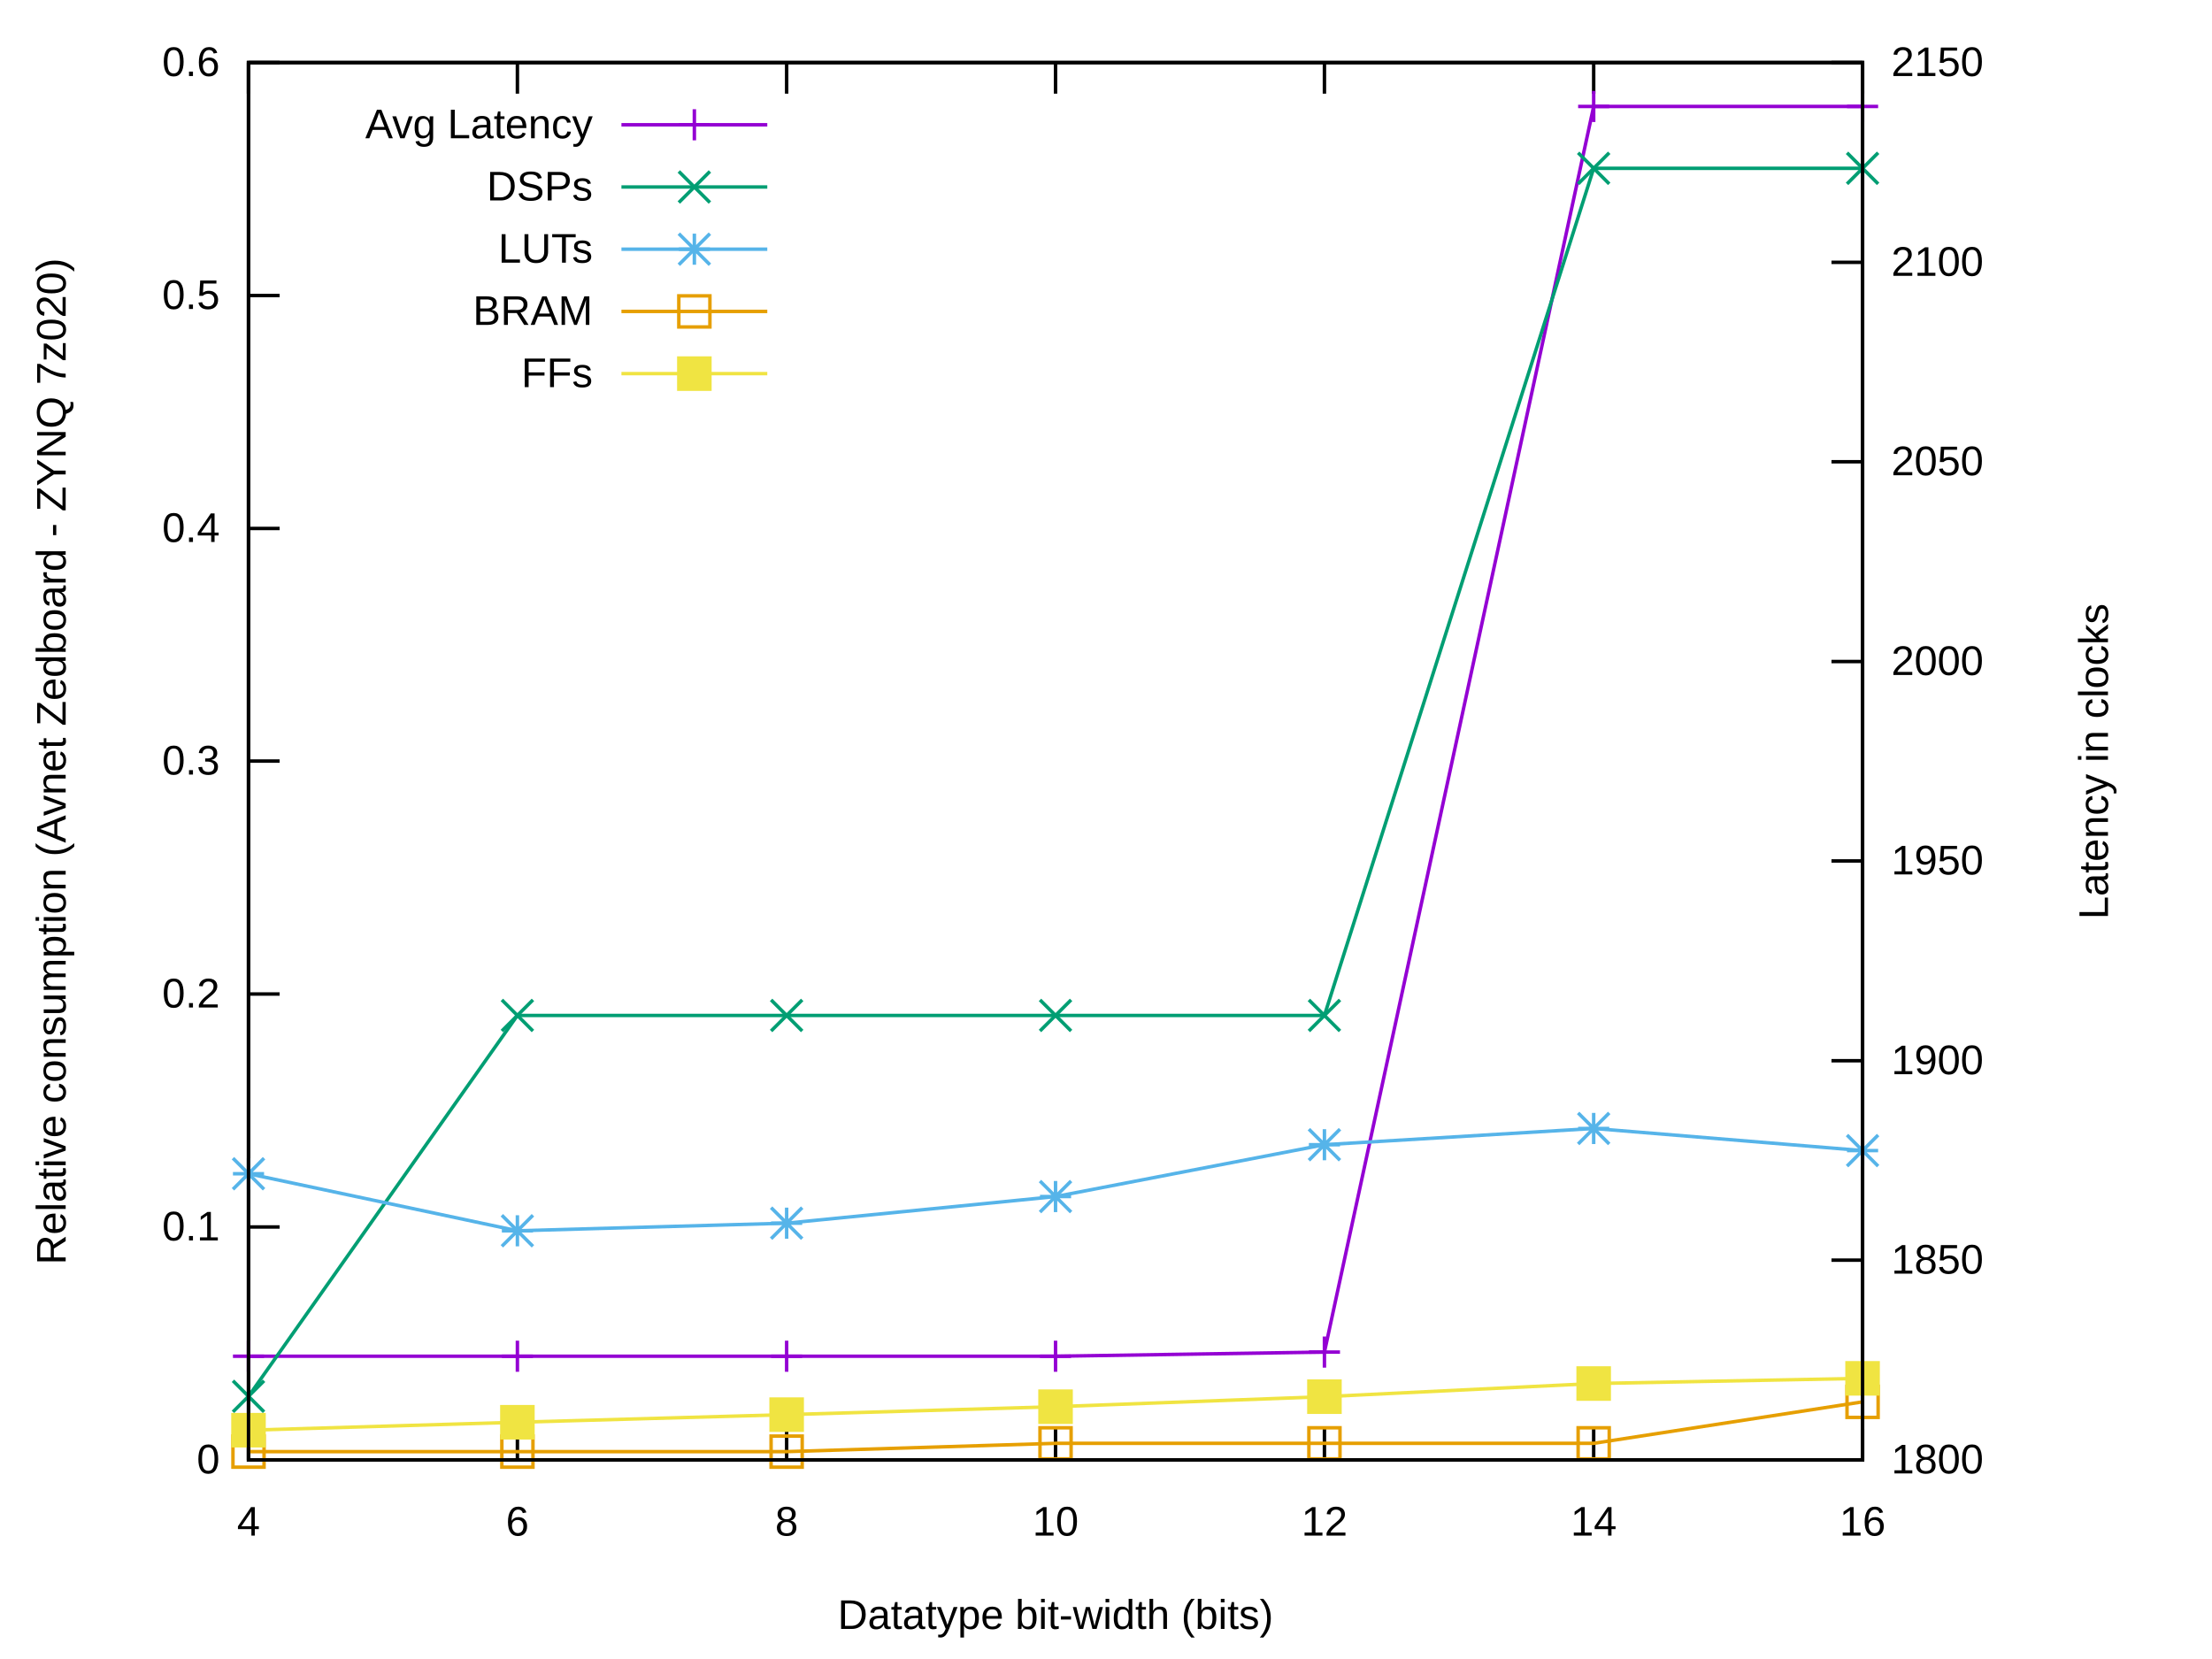
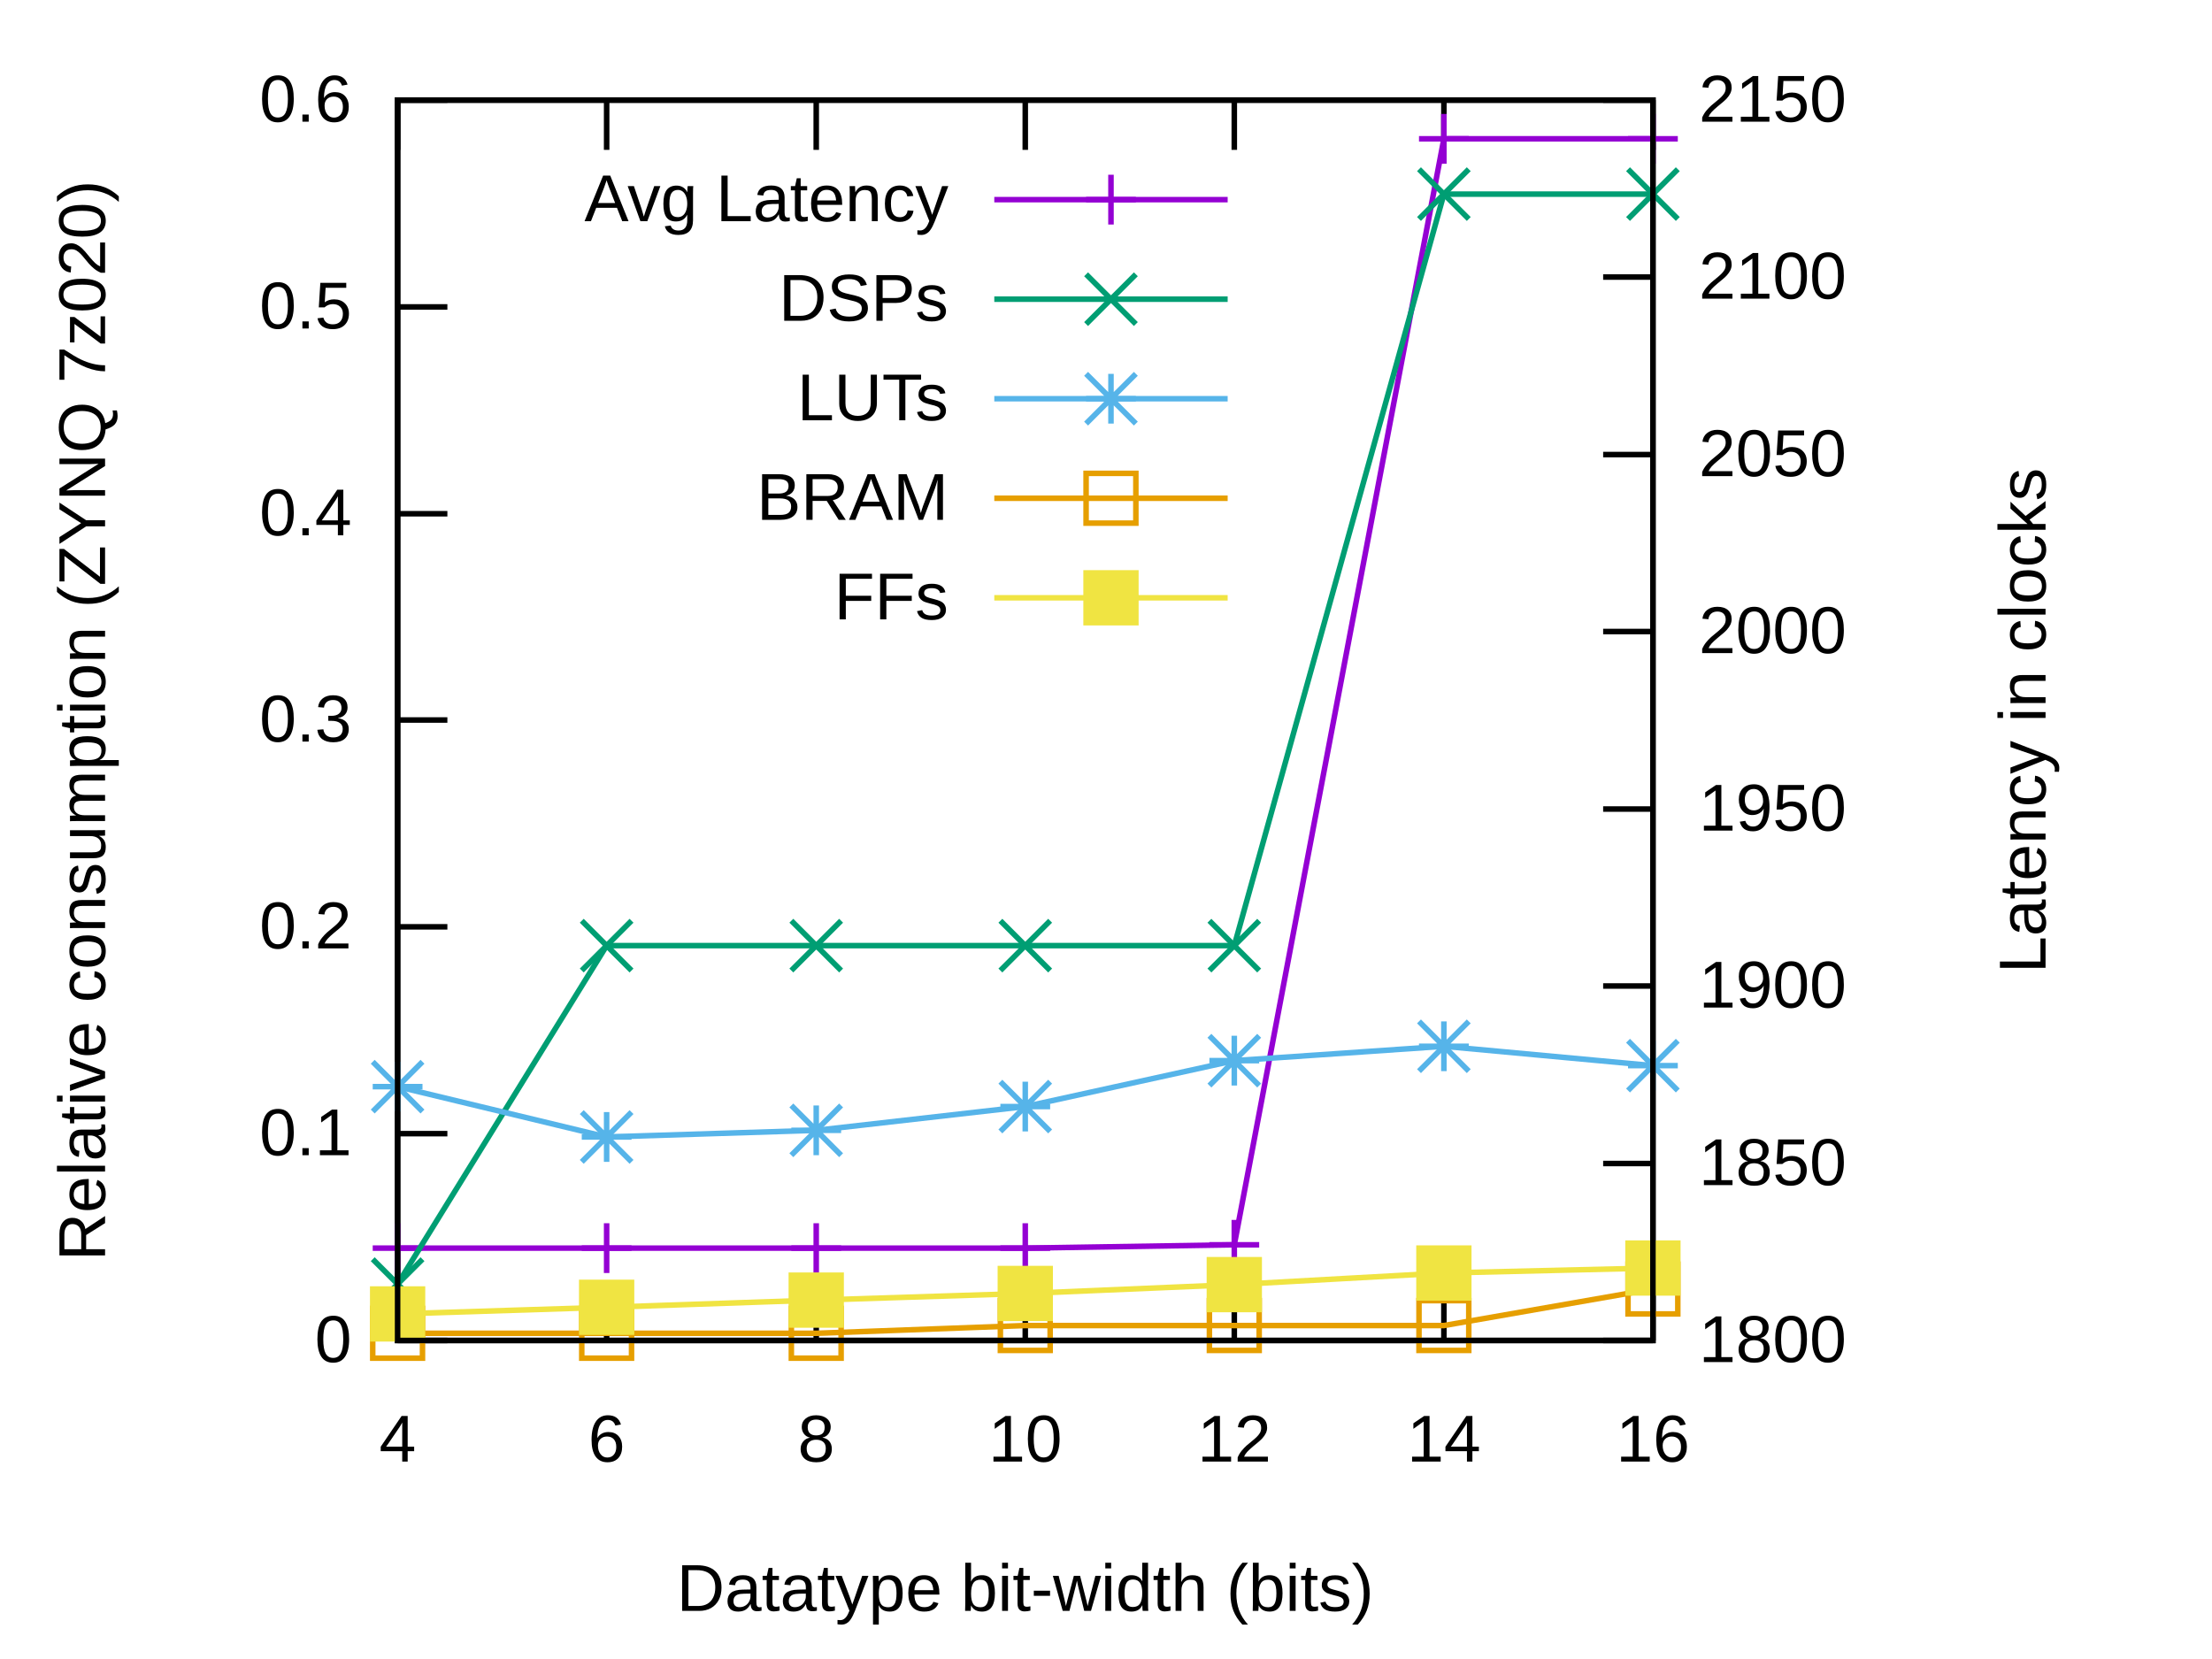
- <svg xmlns="http://www.w3.org/2000/svg" xmlns:xlink="http://www.w3.org/1999/xlink" width="640" height="480" viewBox="0 0 640 480">
+ <svg xmlns="http://www.w3.org/2000/svg" xmlns:xlink="http://www.w3.org/1999/xlink" width="400" height="300" viewBox="0 0 400 300">
  <g id="gnuplot_canvas">
-     <rect x="0" y="0" width="640" height="480" fill="none" />
+     <rect x="0" y="0" width="400" height="300" fill="none" />
    <defs>
      <circle id="gpDot" r="0.5" stroke-width="0.5" stroke="currentColor" />
      <path id="gpPt0" stroke-width="0.222" stroke="currentColor" d="M-1,0 h2 M0,-1 v2" />
      <path id="gpPt1" stroke-width="0.222" stroke="currentColor" d="M-1,-1 L1,1 M1,-1 L-1,1" />
      <path id="gpPt2" stroke-width="0.222" stroke="currentColor" d="M-1,0 L1,0 M0,-1 L0,1 M-1,-1 L1,1 M-1,1 L1,-1" />
      <rect id="gpPt3" stroke-width="0.222" stroke="currentColor" x="-1" y="-1" width="2" height="2" />
      <rect id="gpPt4" stroke-width="0.222" stroke="currentColor" fill="currentColor" x="-1" y="-1" width="2" height="2" />
      <circle id="gpPt5" stroke-width="0.222" stroke="currentColor" cx="0" cy="0" r="1" />
      <use xlink:href="#gpPt5" id="gpPt6" fill="currentColor" stroke="none" />
      <path id="gpPt7" stroke-width="0.222" stroke="currentColor" d="M0,-1.33 L-1.33,0.67 L1.33,0.67 z" />
      <use xlink:href="#gpPt7" id="gpPt8" fill="currentColor" stroke="none" />
      <use xlink:href="#gpPt7" id="gpPt9" stroke="currentColor" transform="rotate(180)" />
      <use xlink:href="#gpPt9" id="gpPt10" fill="currentColor" stroke="none" />
      <use xlink:href="#gpPt3" id="gpPt11" stroke="currentColor" transform="rotate(45)" />
      <use xlink:href="#gpPt11" id="gpPt12" fill="currentColor" stroke="none" />
      <path id="gpPt13" stroke-width="0.222" stroke="currentColor" d="M0,1.330 L1.265,0.411 L0.782,-1.067 L-0.782,-1.076 L-1.265,0.411 z" />
      <use xlink:href="#gpPt13" id="gpPt14" fill="currentColor" stroke="none" />
      <filter id="textbox" filterUnits="objectBoundingBox" x="0" y="0" height="1" width="1">
        <feFlood flood-color="white" flood-opacity="1" result="bgnd" />
        <feComposite in="SourceGraphic" in2="bgnd" operator="atop" />
      </filter>
      <filter id="greybox" filterUnits="objectBoundingBox" x="0" y="0" height="1" width="1">
        <feFlood flood-color="lightgrey" flood-opacity="1" result="grey" />
        <feComposite in="SourceGraphic" in2="grey" operator="atop" />
      </filter>
    </defs>
    <g fill="none" color="white" stroke="currentColor" stroke-width="1.00" stroke-linecap="butt" stroke-linejoin="miter">
</g>
    <g fill="none" color="black" stroke="currentColor" stroke-width="1.00" stroke-linecap="butt" stroke-linejoin="miter">
-       <path stroke="black" d="M71.9,422.4 L80.9,422.4  " />
-       <g transform="translate(63.6,426.3)" stroke="none" fill="black" font-family="Arial" font-size="12.00" text-anchor="end">
+       <path stroke="black" d="M71.9,242.4 L80.9,242.4  " />
+       <g transform="translate(63.6,246.3)" stroke="none" fill="black" font-family="Arial" font-size="12.00" text-anchor="end">
        <text>
          <tspan font-family="Arial"> 0</tspan>
        </text>
      </g>
    </g>
    <g fill="none" color="black" stroke="currentColor" stroke-width="1.00" stroke-linecap="butt" stroke-linejoin="miter">
-       <path stroke="black" d="M71.9,355.0 L80.9,355.0  " />
-       <g transform="translate(63.6,358.9)" stroke="none" fill="black" font-family="Arial" font-size="12.00" text-anchor="end">
+       <path stroke="black" d="M71.9,205.0 L80.9,205.0  " />
+       <g transform="translate(63.6,208.9)" stroke="none" fill="black" font-family="Arial" font-size="12.00" text-anchor="end">
        <text>
          <tspan font-family="Arial"> 0.1</tspan>
        </text>
      </g>
    </g>
    <g fill="none" color="black" stroke="currentColor" stroke-width="1.00" stroke-linecap="butt" stroke-linejoin="miter">
-       <path stroke="black" d="M71.9,287.6 L80.9,287.6  " />
-       <g transform="translate(63.6,291.5)" stroke="none" fill="black" font-family="Arial" font-size="12.00" text-anchor="end">
+       <path stroke="black" d="M71.9,167.6 L80.9,167.6  " />
+       <g transform="translate(63.6,171.5)" stroke="none" fill="black" font-family="Arial" font-size="12.00" text-anchor="end">
        <text>
          <tspan font-family="Arial"> 0.2</tspan>
        </text>
      </g>
    </g>
    <g fill="none" color="black" stroke="currentColor" stroke-width="1.00" stroke-linecap="butt" stroke-linejoin="miter">
-       <path stroke="black" d="M71.9,220.2 L80.9,220.2  " />
-       <g transform="translate(63.6,224.1)" stroke="none" fill="black" font-family="Arial" font-size="12.00" text-anchor="end">
+       <path stroke="black" d="M71.9,130.2 L80.9,130.2  " />
+       <g transform="translate(63.6,134.1)" stroke="none" fill="black" font-family="Arial" font-size="12.00" text-anchor="end">
        <text>
          <tspan font-family="Arial"> 0.3</tspan>
        </text>
      </g>
    </g>
    <g fill="none" color="black" stroke="currentColor" stroke-width="1.00" stroke-linecap="butt" stroke-linejoin="miter">
-       <path stroke="black" d="M71.9,152.9 L80.9,152.9  " />
-       <g transform="translate(63.6,156.8)" stroke="none" fill="black" font-family="Arial" font-size="12.00" text-anchor="end">
+       <path stroke="black" d="M71.9,92.9 L80.9,92.9  " />
+       <g transform="translate(63.6,96.8)" stroke="none" fill="black" font-family="Arial" font-size="12.00" text-anchor="end">
        <text>
          <tspan font-family="Arial"> 0.4</tspan>
        </text>
      </g>
    </g>
    <g fill="none" color="black" stroke="currentColor" stroke-width="1.00" stroke-linecap="butt" stroke-linejoin="miter">
-       <path stroke="black" d="M71.9,85.5 L80.9,85.5  " />
-       <g transform="translate(63.6,89.4)" stroke="none" fill="black" font-family="Arial" font-size="12.00" text-anchor="end">
+       <path stroke="black" d="M71.9,55.5 L80.9,55.5  " />
+       <g transform="translate(63.6,59.4)" stroke="none" fill="black" font-family="Arial" font-size="12.00" text-anchor="end">
        <text>
          <tspan font-family="Arial"> 0.5</tspan>
        </text>
      </g>
    </g>
    <g fill="none" color="black" stroke="currentColor" stroke-width="1.00" stroke-linecap="butt" stroke-linejoin="miter">
      <path stroke="black" d="M71.9,18.1 L80.9,18.1  " />
      <g transform="translate(63.6,22.0)" stroke="none" fill="black" font-family="Arial" font-size="12.00" text-anchor="end">
        <text>
          <tspan font-family="Arial"> 0.6</tspan>
        </text>
      </g>
    </g>
    <g fill="none" color="black" stroke="currentColor" stroke-width="1.00" stroke-linecap="butt" stroke-linejoin="miter">
-       <path stroke="black" d="M71.9,422.4 L71.9,413.4 M71.9,18.1 L71.9,27.1  " />
-       <g transform="translate(71.9,444.3)" stroke="none" fill="black" font-family="Arial" font-size="12.00" text-anchor="middle">
+       <path stroke="black" d="M71.9,242.4 L71.9,233.4 M71.9,18.1 L71.9,27.1  " />
+       <g transform="translate(71.9,264.3)" stroke="none" fill="black" font-family="Arial" font-size="12.00" text-anchor="middle">
        <text>
          <tspan font-family="Arial"> 4</tspan>
        </text>
      </g>
    </g>
    <g fill="none" color="black" stroke="currentColor" stroke-width="1.00" stroke-linecap="butt" stroke-linejoin="miter">
-       <path stroke="black" d="M149.7,422.4 L149.7,413.4 M149.7,18.1 L149.7,27.1  " />
-       <g transform="translate(149.7,444.3)" stroke="none" fill="black" font-family="Arial" font-size="12.00" text-anchor="middle">
+       <path stroke="black" d="M109.7,242.4 L109.7,233.4 M109.7,18.1 L109.7,27.1  " />
+       <g transform="translate(109.7,264.3)" stroke="none" fill="black" font-family="Arial" font-size="12.00" text-anchor="middle">
        <text>
          <tspan font-family="Arial"> 6</tspan>
        </text>
      </g>
    </g>
    <g fill="none" color="black" stroke="currentColor" stroke-width="1.00" stroke-linecap="butt" stroke-linejoin="miter">
-       <path stroke="black" d="M227.6,422.4 L227.6,413.4 M227.6,18.1 L227.6,27.1  " />
-       <g transform="translate(227.6,444.3)" stroke="none" fill="black" font-family="Arial" font-size="12.00" text-anchor="middle">
+       <path stroke="black" d="M147.6,242.4 L147.6,233.4 M147.6,18.1 L147.6,27.1  " />
+       <g transform="translate(147.6,264.3)" stroke="none" fill="black" font-family="Arial" font-size="12.00" text-anchor="middle">
        <text>
          <tspan font-family="Arial"> 8</tspan>
        </text>
      </g>
    </g>
    <g fill="none" color="black" stroke="currentColor" stroke-width="1.00" stroke-linecap="butt" stroke-linejoin="miter">
-       <path stroke="black" d="M305.4,422.4 L305.4,413.4 M305.4,18.1 L305.4,27.1  " />
-       <g transform="translate(305.4,444.3)" stroke="none" fill="black" font-family="Arial" font-size="12.00" text-anchor="middle">
+       <path stroke="black" d="M185.4,242.4 L185.4,233.4 M185.4,18.1 L185.4,27.1  " />
+       <g transform="translate(185.4,264.3)" stroke="none" fill="black" font-family="Arial" font-size="12.00" text-anchor="middle">
        <text>
          <tspan font-family="Arial"> 10</tspan>
        </text>
      </g>
    </g>
    <g fill="none" color="black" stroke="currentColor" stroke-width="1.00" stroke-linecap="butt" stroke-linejoin="miter">
-       <path stroke="black" d="M383.2,422.4 L383.2,413.4 M383.2,18.1 L383.2,27.1  " />
-       <g transform="translate(383.2,444.3)" stroke="none" fill="black" font-family="Arial" font-size="12.00" text-anchor="middle">
+       <path stroke="black" d="M223.2,242.4 L223.2,233.4 M223.2,18.1 L223.2,27.1  " />
+       <g transform="translate(223.2,264.3)" stroke="none" fill="black" font-family="Arial" font-size="12.00" text-anchor="middle">
        <text>
          <tspan font-family="Arial"> 12</tspan>
        </text>
      </g>
    </g>
    <g fill="none" color="black" stroke="currentColor" stroke-width="1.00" stroke-linecap="butt" stroke-linejoin="miter">
-       <path stroke="black" d="M461.1,422.4 L461.1,413.4 M461.1,18.1 L461.1,27.1  " />
-       <g transform="translate(461.1,444.3)" stroke="none" fill="black" font-family="Arial" font-size="12.00" text-anchor="middle">
+       <path stroke="black" d="M261.1,242.4 L261.1,233.4 M261.1,18.1 L261.1,27.1  " />
+       <g transform="translate(261.1,264.3)" stroke="none" fill="black" font-family="Arial" font-size="12.00" text-anchor="middle">
        <text>
          <tspan font-family="Arial"> 14</tspan>
        </text>
      </g>
    </g>
    <g fill="none" color="black" stroke="currentColor" stroke-width="1.00" stroke-linecap="butt" stroke-linejoin="miter">
-       <path stroke="black" d="M538.9,422.4 L538.9,413.4 M538.9,18.1 L538.9,27.1  " />
-       <g transform="translate(538.9,444.3)" stroke="none" fill="black" font-family="Arial" font-size="12.00" text-anchor="middle">
+       <path stroke="black" d="M298.9,242.4 L298.9,233.4 M298.9,18.1 L298.9,27.1  " />
+       <g transform="translate(298.9,264.3)" stroke="none" fill="black" font-family="Arial" font-size="12.00" text-anchor="middle">
        <text>
          <tspan font-family="Arial"> 16</tspan>
        </text>
      </g>
    </g>
    <g fill="none" color="black" stroke="currentColor" stroke-width="1.00" stroke-linecap="butt" stroke-linejoin="miter">
-       <path stroke="black" d="M538.9,422.4 L529.9,422.4  " />
-       <g transform="translate(547.2,426.3)" stroke="none" fill="black" font-family="Arial" font-size="12.00" text-anchor="start">
+       <path stroke="black" d="M298.9,242.4 L289.9,242.4  " />
+       <g transform="translate(307.2,246.3)" stroke="none" fill="black" font-family="Arial" font-size="12.00" text-anchor="start">
        <text>
          <tspan font-family="Arial"> 1800</tspan>
        </text>
      </g>
    </g>
    <g fill="none" color="black" stroke="currentColor" stroke-width="1.00" stroke-linecap="butt" stroke-linejoin="miter">
-       <path stroke="black" d="M538.9,364.6 L529.9,364.6  " />
-       <g transform="translate(547.2,368.5)" stroke="none" fill="black" font-family="Arial" font-size="12.00" text-anchor="start">
+       <path stroke="black" d="M298.9,210.4 L289.9,210.4  " />
+       <g transform="translate(307.2,214.3)" stroke="none" fill="black" font-family="Arial" font-size="12.00" text-anchor="start">
        <text>
          <tspan font-family="Arial"> 1850</tspan>
        </text>
      </g>
    </g>
    <g fill="none" color="black" stroke="currentColor" stroke-width="1.00" stroke-linecap="butt" stroke-linejoin="miter">
-       <path stroke="black" d="M538.9,306.9 L529.9,306.9  " />
-       <g transform="translate(547.2,310.8)" stroke="none" fill="black" font-family="Arial" font-size="12.00" text-anchor="start">
+       <path stroke="black" d="M298.9,178.3 L289.9,178.3  " />
+       <g transform="translate(307.2,182.2)" stroke="none" fill="black" font-family="Arial" font-size="12.00" text-anchor="start">
        <text>
          <tspan font-family="Arial"> 1900</tspan>
        </text>
      </g>
    </g>
    <g fill="none" color="black" stroke="currentColor" stroke-width="1.00" stroke-linecap="butt" stroke-linejoin="miter">
-       <path stroke="black" d="M538.9,249.1 L529.9,249.1  " />
-       <g transform="translate(547.2,253.0)" stroke="none" fill="black" font-family="Arial" font-size="12.00" text-anchor="start">
+       <path stroke="black" d="M298.9,146.3 L289.9,146.3  " />
+       <g transform="translate(307.2,150.2)" stroke="none" fill="black" font-family="Arial" font-size="12.00" text-anchor="start">
        <text>
          <tspan font-family="Arial"> 1950</tspan>
        </text>
      </g>
    </g>
    <g fill="none" color="black" stroke="currentColor" stroke-width="1.00" stroke-linecap="butt" stroke-linejoin="miter">
-       <path stroke="black" d="M538.9,191.4 L529.9,191.4  " />
-       <g transform="translate(547.2,195.3)" stroke="none" fill="black" font-family="Arial" font-size="12.00" text-anchor="start">
+       <path stroke="black" d="M298.9,114.2 L289.9,114.2  " />
+       <g transform="translate(307.2,118.1)" stroke="none" fill="black" font-family="Arial" font-size="12.00" text-anchor="start">
        <text>
          <tspan font-family="Arial"> 2000</tspan>
        </text>
      </g>
    </g>
    <g fill="none" color="black" stroke="currentColor" stroke-width="1.00" stroke-linecap="butt" stroke-linejoin="miter">
-       <path stroke="black" d="M538.9,133.6 L529.9,133.6  " />
-       <g transform="translate(547.2,137.5)" stroke="none" fill="black" font-family="Arial" font-size="12.00" text-anchor="start">
+       <path stroke="black" d="M298.9,82.2 L289.9,82.2  " />
+       <g transform="translate(307.2,86.1)" stroke="none" fill="black" font-family="Arial" font-size="12.00" text-anchor="start">
        <text>
          <tspan font-family="Arial"> 2050</tspan>
        </text>
      </g>
    </g>
    <g fill="none" color="black" stroke="currentColor" stroke-width="1.00" stroke-linecap="butt" stroke-linejoin="miter">
-       <path stroke="black" d="M538.9,75.9 L529.9,75.9  " />
-       <g transform="translate(547.2,79.8)" stroke="none" fill="black" font-family="Arial" font-size="12.00" text-anchor="start">
+       <path stroke="black" d="M298.9,50.1 L289.9,50.1  " />
+       <g transform="translate(307.2,54.0)" stroke="none" fill="black" font-family="Arial" font-size="12.00" text-anchor="start">
        <text>
          <tspan font-family="Arial"> 2100</tspan>
        </text>
      </g>
    </g>
    <g fill="none" color="black" stroke="currentColor" stroke-width="1.00" stroke-linecap="butt" stroke-linejoin="miter">
-       <path stroke="black" d="M538.9,18.1 L529.9,18.1  " />
-       <g transform="translate(547.2,22.0)" stroke="none" fill="black" font-family="Arial" font-size="12.00" text-anchor="start">
+       <path stroke="black" d="M298.9,18.1 L289.9,18.1  " />
+       <g transform="translate(307.2,22.0)" stroke="none" fill="black" font-family="Arial" font-size="12.00" text-anchor="start">
        <text>
          <tspan font-family="Arial"> 2150</tspan>
        </text>
      </g>
    </g>
    <g fill="none" color="black" stroke="currentColor" stroke-width="1.00" stroke-linecap="butt" stroke-linejoin="miter">
</g>
    <g fill="none" color="black" stroke="currentColor" stroke-width="1.00" stroke-linecap="butt" stroke-linejoin="miter">
-       <path stroke="black" d="M71.9,18.1 L71.9,422.4 L538.9,422.4 L538.9,18.1 L71.9,18.1 Z  " />
-     </g>
-     <g fill="none" color="black" stroke="currentColor" stroke-width="1.00" stroke-linecap="butt" stroke-linejoin="miter">
-       <g transform="translate(19.0,220.3) rotate(270)" stroke="none" fill="black" font-family="Arial" font-size="12.00" text-anchor="middle">
-         <text>
-           <tspan font-family="Arial">Relative consumption (Avnet Zedboard - ZYNQ 7z020)</tspan>
-         </text>
-       </g>
-     </g>
-     <g fill="none" color="black" stroke="currentColor" stroke-width="1.00" stroke-linecap="butt" stroke-linejoin="miter">
-       <g transform="translate(609.9,220.3) rotate(270)" stroke="none" fill="black" font-family="Arial" font-size="12.00" text-anchor="middle">
+       <path stroke="black" d="M71.9,18.1 L71.9,242.4 L298.9,242.4 L298.9,18.1 L71.9,18.1 Z  " />
+     </g>
+     <g fill="none" color="black" stroke="currentColor" stroke-width="1.00" stroke-linecap="butt" stroke-linejoin="miter">
+       <g transform="translate(19.0,130.3) rotate(270)" stroke="none" fill="black" font-family="Arial" font-size="12.00" text-anchor="middle">
+         <text>
+           <tspan font-family="Arial">Relative consumption (ZYNQ 7z020)</tspan>
+         </text>
+       </g>
+     </g>
+     <g fill="none" color="black" stroke="currentColor" stroke-width="1.00" stroke-linecap="butt" stroke-linejoin="miter">
+       <g transform="translate(369.9,130.3) rotate(270)" stroke="none" fill="black" font-family="Arial" font-size="12.00" text-anchor="middle">
        <text>
          <tspan font-family="Arial">Latency in clocks</tspan>
        </text>
      </g>
    </g>
    <g fill="none" color="black" stroke="currentColor" stroke-width="1.00" stroke-linecap="butt" stroke-linejoin="miter">
-       <g transform="translate(305.4,471.3)" stroke="none" fill="black" font-family="Arial" font-size="12.00" text-anchor="middle">
+       <g transform="translate(185.4,291.3)" stroke="none" fill="black" font-family="Arial" font-size="12.00" text-anchor="middle">
        <text>
          <tspan font-family="Arial">Datatype bit-width (bits)</tspan>
        </text>
      </g>
    </g>
    <g fill="none" color="black" stroke="currentColor" stroke-width="1.00" stroke-linecap="butt" stroke-linejoin="miter">
</g>
    <g id="gnuplot_plot_1">
      <g fill="none" color="black" stroke="currentColor" stroke-width="1.00" stroke-linecap="butt" stroke-linejoin="miter">
        <g transform="translate(171.5,40.0)" stroke="none" fill="black" font-family="Arial" font-size="12.00" text-anchor="end">
          <text>
            <tspan font-family="Arial">Avg Latency</tspan>
          </text>
        </g>
      </g>
      <g fill="none" color="black" stroke="currentColor" stroke-width="1.00" stroke-linecap="butt" stroke-linejoin="miter">
-         <path stroke="rgb(148,   0, 211)" d="M179.8,36.1 L222.0,36.1 M71.9,392.4 L149.7,392.4 L227.6,392.4 L305.4,392.4 L383.2,391.2 L461.1,30.8   L538.9,30.8  " />
-         <use xlink:href="#gpPt0" transform="translate(71.9,392.4) scale(4.50)" color="rgb(148,   0, 211)" />
-         <use xlink:href="#gpPt0" transform="translate(149.7,392.4) scale(4.50)" color="rgb(148,   0, 211)" />
-         <use xlink:href="#gpPt0" transform="translate(227.6,392.4) scale(4.50)" color="rgb(148,   0, 211)" />
-         <use xlink:href="#gpPt0" transform="translate(305.4,392.4) scale(4.50)" color="rgb(148,   0, 211)" />
-         <use xlink:href="#gpPt0" transform="translate(383.2,391.2) scale(4.50)" color="rgb(148,   0, 211)" />
-         <use xlink:href="#gpPt0" transform="translate(461.1,30.8) scale(4.50)" color="rgb(148,   0, 211)" />
-         <use xlink:href="#gpPt0" transform="translate(538.9,30.8) scale(4.50)" color="rgb(148,   0, 211)" />
+         <path stroke="rgb(148,   0, 211)" d="M179.8,36.1 L222.0,36.1 M71.9,225.7 L109.7,225.7 L147.6,225.7 L185.4,225.7 L223.2,225.1 L261.1,25.1   L298.9,25.1  " />
+         <use xlink:href="#gpPt0" transform="translate(71.9,225.7) scale(4.50)" color="rgb(148,   0, 211)" />
+         <use xlink:href="#gpPt0" transform="translate(109.7,225.7) scale(4.50)" color="rgb(148,   0, 211)" />
+         <use xlink:href="#gpPt0" transform="translate(147.6,225.7) scale(4.50)" color="rgb(148,   0, 211)" />
+         <use xlink:href="#gpPt0" transform="translate(185.4,225.7) scale(4.50)" color="rgb(148,   0, 211)" />
+         <use xlink:href="#gpPt0" transform="translate(223.2,225.1) scale(4.50)" color="rgb(148,   0, 211)" />
+         <use xlink:href="#gpPt0" transform="translate(261.1,25.1) scale(4.50)" color="rgb(148,   0, 211)" />
+         <use xlink:href="#gpPt0" transform="translate(298.9,25.1) scale(4.50)" color="rgb(148,   0, 211)" />
        <use xlink:href="#gpPt0" transform="translate(200.9,36.1) scale(4.50)" color="rgb(148,   0, 211)" />
      </g>
    </g>
    <g id="gnuplot_plot_2">
      <g fill="none" color="black" stroke="currentColor" stroke-width="1.00" stroke-linecap="butt" stroke-linejoin="miter">
        <g transform="translate(171.5,58.0)" stroke="none" fill="black" font-family="Arial" font-size="12.00" text-anchor="end">
          <text>
            <tspan font-family="Arial">DSPs</tspan>
          </text>
        </g>
      </g>
      <g fill="none" color="black" stroke="currentColor" stroke-width="1.00" stroke-linecap="butt" stroke-linejoin="miter">
-         <path stroke="rgb(  0, 158, 115)" d="M179.8,54.1 L222.0,54.1 M71.9,404.0 L149.7,293.8 L227.6,293.8 L305.4,293.8 L383.2,293.8 L461.1,48.7   L538.9,48.7  " />
-         <use xlink:href="#gpPt1" transform="translate(71.9,404.0) scale(4.50)" color="rgb(  0, 158, 115)" />
-         <use xlink:href="#gpPt1" transform="translate(149.7,293.8) scale(4.50)" color="rgb(  0, 158, 115)" />
-         <use xlink:href="#gpPt1" transform="translate(227.6,293.8) scale(4.50)" color="rgb(  0, 158, 115)" />
-         <use xlink:href="#gpPt1" transform="translate(305.4,293.8) scale(4.50)" color="rgb(  0, 158, 115)" />
-         <use xlink:href="#gpPt1" transform="translate(383.2,293.8) scale(4.50)" color="rgb(  0, 158, 115)" />
-         <use xlink:href="#gpPt1" transform="translate(461.1,48.7) scale(4.50)" color="rgb(  0, 158, 115)" />
-         <use xlink:href="#gpPt1" transform="translate(538.9,48.7) scale(4.50)" color="rgb(  0, 158, 115)" />
+         <path stroke="rgb(  0, 158, 115)" d="M179.8,54.1 L222.0,54.1 M71.9,232.2 L109.7,171.0 L147.6,171.0 L185.4,171.0 L223.2,171.0 L261.1,35.1   L298.9,35.1  " />
+         <use xlink:href="#gpPt1" transform="translate(71.9,232.2) scale(4.50)" color="rgb(  0, 158, 115)" />
+         <use xlink:href="#gpPt1" transform="translate(109.7,171.0) scale(4.50)" color="rgb(  0, 158, 115)" />
+         <use xlink:href="#gpPt1" transform="translate(147.6,171.0) scale(4.50)" color="rgb(  0, 158, 115)" />
+         <use xlink:href="#gpPt1" transform="translate(185.4,171.0) scale(4.50)" color="rgb(  0, 158, 115)" />
+         <use xlink:href="#gpPt1" transform="translate(223.2,171.0) scale(4.50)" color="rgb(  0, 158, 115)" />
+         <use xlink:href="#gpPt1" transform="translate(261.1,35.1) scale(4.50)" color="rgb(  0, 158, 115)" />
+         <use xlink:href="#gpPt1" transform="translate(298.9,35.1) scale(4.50)" color="rgb(  0, 158, 115)" />
        <use xlink:href="#gpPt1" transform="translate(200.9,54.1) scale(4.50)" color="rgb(  0, 158, 115)" />
      </g>
    </g>
    <g id="gnuplot_plot_3">
      <g fill="none" color="black" stroke="currentColor" stroke-width="1.00" stroke-linecap="butt" stroke-linejoin="miter">
        <g transform="translate(171.5,76.0)" stroke="none" fill="black" font-family="Arial" font-size="12.00" text-anchor="end">
          <text>
            <tspan font-family="Arial">LUTs</tspan>
          </text>
        </g>
      </g>
      <g fill="none" color="black" stroke="currentColor" stroke-width="1.00" stroke-linecap="butt" stroke-linejoin="miter">
-         <path stroke="rgb( 86, 180, 233)" d="M179.8,72.1 L222.0,72.1 M71.9,339.6 L149.7,356.1 L227.6,353.9 L305.4,346.2 L383.2,331.2 L461.1,326.5   L538.9,332.9  " />
-         <use xlink:href="#gpPt2" transform="translate(71.9,339.6) scale(4.50)" color="rgb( 86, 180, 233)" />
-         <use xlink:href="#gpPt2" transform="translate(149.7,356.1) scale(4.50)" color="rgb( 86, 180, 233)" />
-         <use xlink:href="#gpPt2" transform="translate(227.6,353.9) scale(4.50)" color="rgb( 86, 180, 233)" />
-         <use xlink:href="#gpPt2" transform="translate(305.4,346.2) scale(4.50)" color="rgb( 86, 180, 233)" />
-         <use xlink:href="#gpPt2" transform="translate(383.2,331.2) scale(4.50)" color="rgb( 86, 180, 233)" />
-         <use xlink:href="#gpPt2" transform="translate(461.1,326.5) scale(4.50)" color="rgb( 86, 180, 233)" />
-         <use xlink:href="#gpPt2" transform="translate(538.9,332.9) scale(4.50)" color="rgb( 86, 180, 233)" />
+         <path stroke="rgb( 86, 180, 233)" d="M179.8,72.1 L222.0,72.1 M71.9,196.5 L109.7,205.6 L147.6,204.4 L185.4,200.1 L223.2,191.8 L261.1,189.2   L298.9,192.7  " />
+         <use xlink:href="#gpPt2" transform="translate(71.9,196.5) scale(4.50)" color="rgb( 86, 180, 233)" />
+         <use xlink:href="#gpPt2" transform="translate(109.7,205.6) scale(4.50)" color="rgb( 86, 180, 233)" />
+         <use xlink:href="#gpPt2" transform="translate(147.6,204.4) scale(4.50)" color="rgb( 86, 180, 233)" />
+         <use xlink:href="#gpPt2" transform="translate(185.4,200.1) scale(4.50)" color="rgb( 86, 180, 233)" />
+         <use xlink:href="#gpPt2" transform="translate(223.2,191.8) scale(4.50)" color="rgb( 86, 180, 233)" />
+         <use xlink:href="#gpPt2" transform="translate(261.1,189.2) scale(4.50)" color="rgb( 86, 180, 233)" />
+         <use xlink:href="#gpPt2" transform="translate(298.9,192.7) scale(4.50)" color="rgb( 86, 180, 233)" />
        <use xlink:href="#gpPt2" transform="translate(200.9,72.1) scale(4.50)" color="rgb( 86, 180, 233)" />
      </g>
    </g>
    <g id="gnuplot_plot_4">
      <g fill="none" color="black" stroke="currentColor" stroke-width="1.00" stroke-linecap="butt" stroke-linejoin="miter">
        <g transform="translate(171.5,94.0)" stroke="none" fill="black" font-family="Arial" font-size="12.00" text-anchor="end">
          <text>
            <tspan font-family="Arial">BRAM</tspan>
          </text>
        </g>
      </g>
      <g fill="none" color="black" stroke="currentColor" stroke-width="1.00" stroke-linecap="butt" stroke-linejoin="miter">
-         <path stroke="rgb(230, 159,   0)" d="M179.8,90.1 L222.0,90.1 M71.9,420.0 L149.7,420.0 L227.6,420.0 L305.4,417.6 L383.2,417.6 L461.1,417.6   L538.9,405.6  " />
-         <use xlink:href="#gpPt3" transform="translate(71.9,420.0) scale(4.50)" color="rgb(230, 159,   0)" />
-         <use xlink:href="#gpPt3" transform="translate(149.7,420.0) scale(4.50)" color="rgb(230, 159,   0)" />
-         <use xlink:href="#gpPt3" transform="translate(227.6,420.0) scale(4.50)" color="rgb(230, 159,   0)" />
-         <use xlink:href="#gpPt3" transform="translate(305.4,417.6) scale(4.50)" color="rgb(230, 159,   0)" />
-         <use xlink:href="#gpPt3" transform="translate(383.2,417.6) scale(4.50)" color="rgb(230, 159,   0)" />
-         <use xlink:href="#gpPt3" transform="translate(461.1,417.6) scale(4.50)" color="rgb(230, 159,   0)" />
-         <use xlink:href="#gpPt3" transform="translate(538.9,405.6) scale(4.50)" color="rgb(230, 159,   0)" />
+         <path stroke="rgb(230, 159,   0)" d="M179.8,90.1 L222.0,90.1 M71.9,241.1 L109.7,241.1 L147.6,241.1 L185.4,239.7 L223.2,239.7 L261.1,239.7   L298.9,233.1  " />
+         <use xlink:href="#gpPt3" transform="translate(71.9,241.1) scale(4.50)" color="rgb(230, 159,   0)" />
+         <use xlink:href="#gpPt3" transform="translate(109.7,241.1) scale(4.50)" color="rgb(230, 159,   0)" />
+         <use xlink:href="#gpPt3" transform="translate(147.6,241.1) scale(4.50)" color="rgb(230, 159,   0)" />
+         <use xlink:href="#gpPt3" transform="translate(185.4,239.7) scale(4.50)" color="rgb(230, 159,   0)" />
+         <use xlink:href="#gpPt3" transform="translate(223.2,239.7) scale(4.50)" color="rgb(230, 159,   0)" />
+         <use xlink:href="#gpPt3" transform="translate(261.1,239.7) scale(4.50)" color="rgb(230, 159,   0)" />
+         <use xlink:href="#gpPt3" transform="translate(298.9,233.1) scale(4.50)" color="rgb(230, 159,   0)" />
        <use xlink:href="#gpPt3" transform="translate(200.9,90.1) scale(4.50)" color="rgb(230, 159,   0)" />
      </g>
    </g>
    <g id="gnuplot_plot_5">
      <g fill="none" color="black" stroke="currentColor" stroke-width="1.00" stroke-linecap="butt" stroke-linejoin="miter">
        <g transform="translate(171.5,112.0)" stroke="none" fill="black" font-family="Arial" font-size="12.00" text-anchor="end">
          <text>
            <tspan font-family="Arial">FFs</tspan>
          </text>
        </g>
      </g>
      <g fill="none" color="black" stroke="currentColor" stroke-width="1.00" stroke-linecap="butt" stroke-linejoin="miter">
-         <path stroke="rgb(240, 228,  66)" d="M179.8,108.1 L222.0,108.1 M71.9,413.8 L149.7,411.5 L227.6,409.3 L305.4,407.0 L383.2,404.1 L461.1,400.3   L538.9,398.8  " />
-         <use xlink:href="#gpPt4" transform="translate(71.9,413.8) scale(4.50)" color="rgb(240, 228,  66)" />
-         <use xlink:href="#gpPt4" transform="translate(149.7,411.5) scale(4.50)" color="rgb(240, 228,  66)" />
-         <use xlink:href="#gpPt4" transform="translate(227.6,409.3) scale(4.50)" color="rgb(240, 228,  66)" />
-         <use xlink:href="#gpPt4" transform="translate(305.4,407.0) scale(4.50)" color="rgb(240, 228,  66)" />
-         <use xlink:href="#gpPt4" transform="translate(383.2,404.1) scale(4.50)" color="rgb(240, 228,  66)" />
-         <use xlink:href="#gpPt4" transform="translate(461.1,400.3) scale(4.50)" color="rgb(240, 228,  66)" />
-         <use xlink:href="#gpPt4" transform="translate(538.9,398.8) scale(4.50)" color="rgb(240, 228,  66)" />
+         <path stroke="rgb(240, 228,  66)" d="M179.8,108.1 L222.0,108.1 M71.9,237.6 L109.7,236.4 L147.6,235.1 L185.4,233.9 L223.2,232.3 L261.1,230.2   L298.9,229.3  " />
+         <use xlink:href="#gpPt4" transform="translate(71.9,237.6) scale(4.50)" color="rgb(240, 228,  66)" />
+         <use xlink:href="#gpPt4" transform="translate(109.7,236.4) scale(4.50)" color="rgb(240, 228,  66)" />
+         <use xlink:href="#gpPt4" transform="translate(147.6,235.1) scale(4.50)" color="rgb(240, 228,  66)" />
+         <use xlink:href="#gpPt4" transform="translate(185.4,233.9) scale(4.50)" color="rgb(240, 228,  66)" />
+         <use xlink:href="#gpPt4" transform="translate(223.2,232.3) scale(4.50)" color="rgb(240, 228,  66)" />
+         <use xlink:href="#gpPt4" transform="translate(261.1,230.2) scale(4.50)" color="rgb(240, 228,  66)" />
+         <use xlink:href="#gpPt4" transform="translate(298.9,229.3) scale(4.50)" color="rgb(240, 228,  66)" />
        <use xlink:href="#gpPt4" transform="translate(200.9,108.1) scale(4.50)" color="rgb(240, 228,  66)" />
      </g>
    </g>
    <g fill="none" color="white" stroke="rgb(240, 228,  66)" stroke-width="2.00" stroke-linecap="butt" stroke-linejoin="miter">
</g>
    <g fill="none" color="black" stroke="currentColor" stroke-width="2.00" stroke-linecap="butt" stroke-linejoin="miter">
</g>
    <g fill="none" color="black" stroke="black" stroke-width="1.00" stroke-linecap="butt" stroke-linejoin="miter">
</g>
    <g fill="none" color="black" stroke="currentColor" stroke-width="1.00" stroke-linecap="butt" stroke-linejoin="miter">
-       <path stroke="black" d="M71.9,18.1 L71.9,422.4 L538.9,422.4 L538.9,18.1 L71.9,18.1 Z  " />
+       <path stroke="black" d="M71.9,18.1 L71.9,242.4 L298.9,242.4 L298.9,18.1 L71.9,18.1 Z  " />
    </g>
    <g fill="none" color="black" stroke="currentColor" stroke-width="1.00" stroke-linecap="butt" stroke-linejoin="miter">
</g>
  </g>
</svg>
